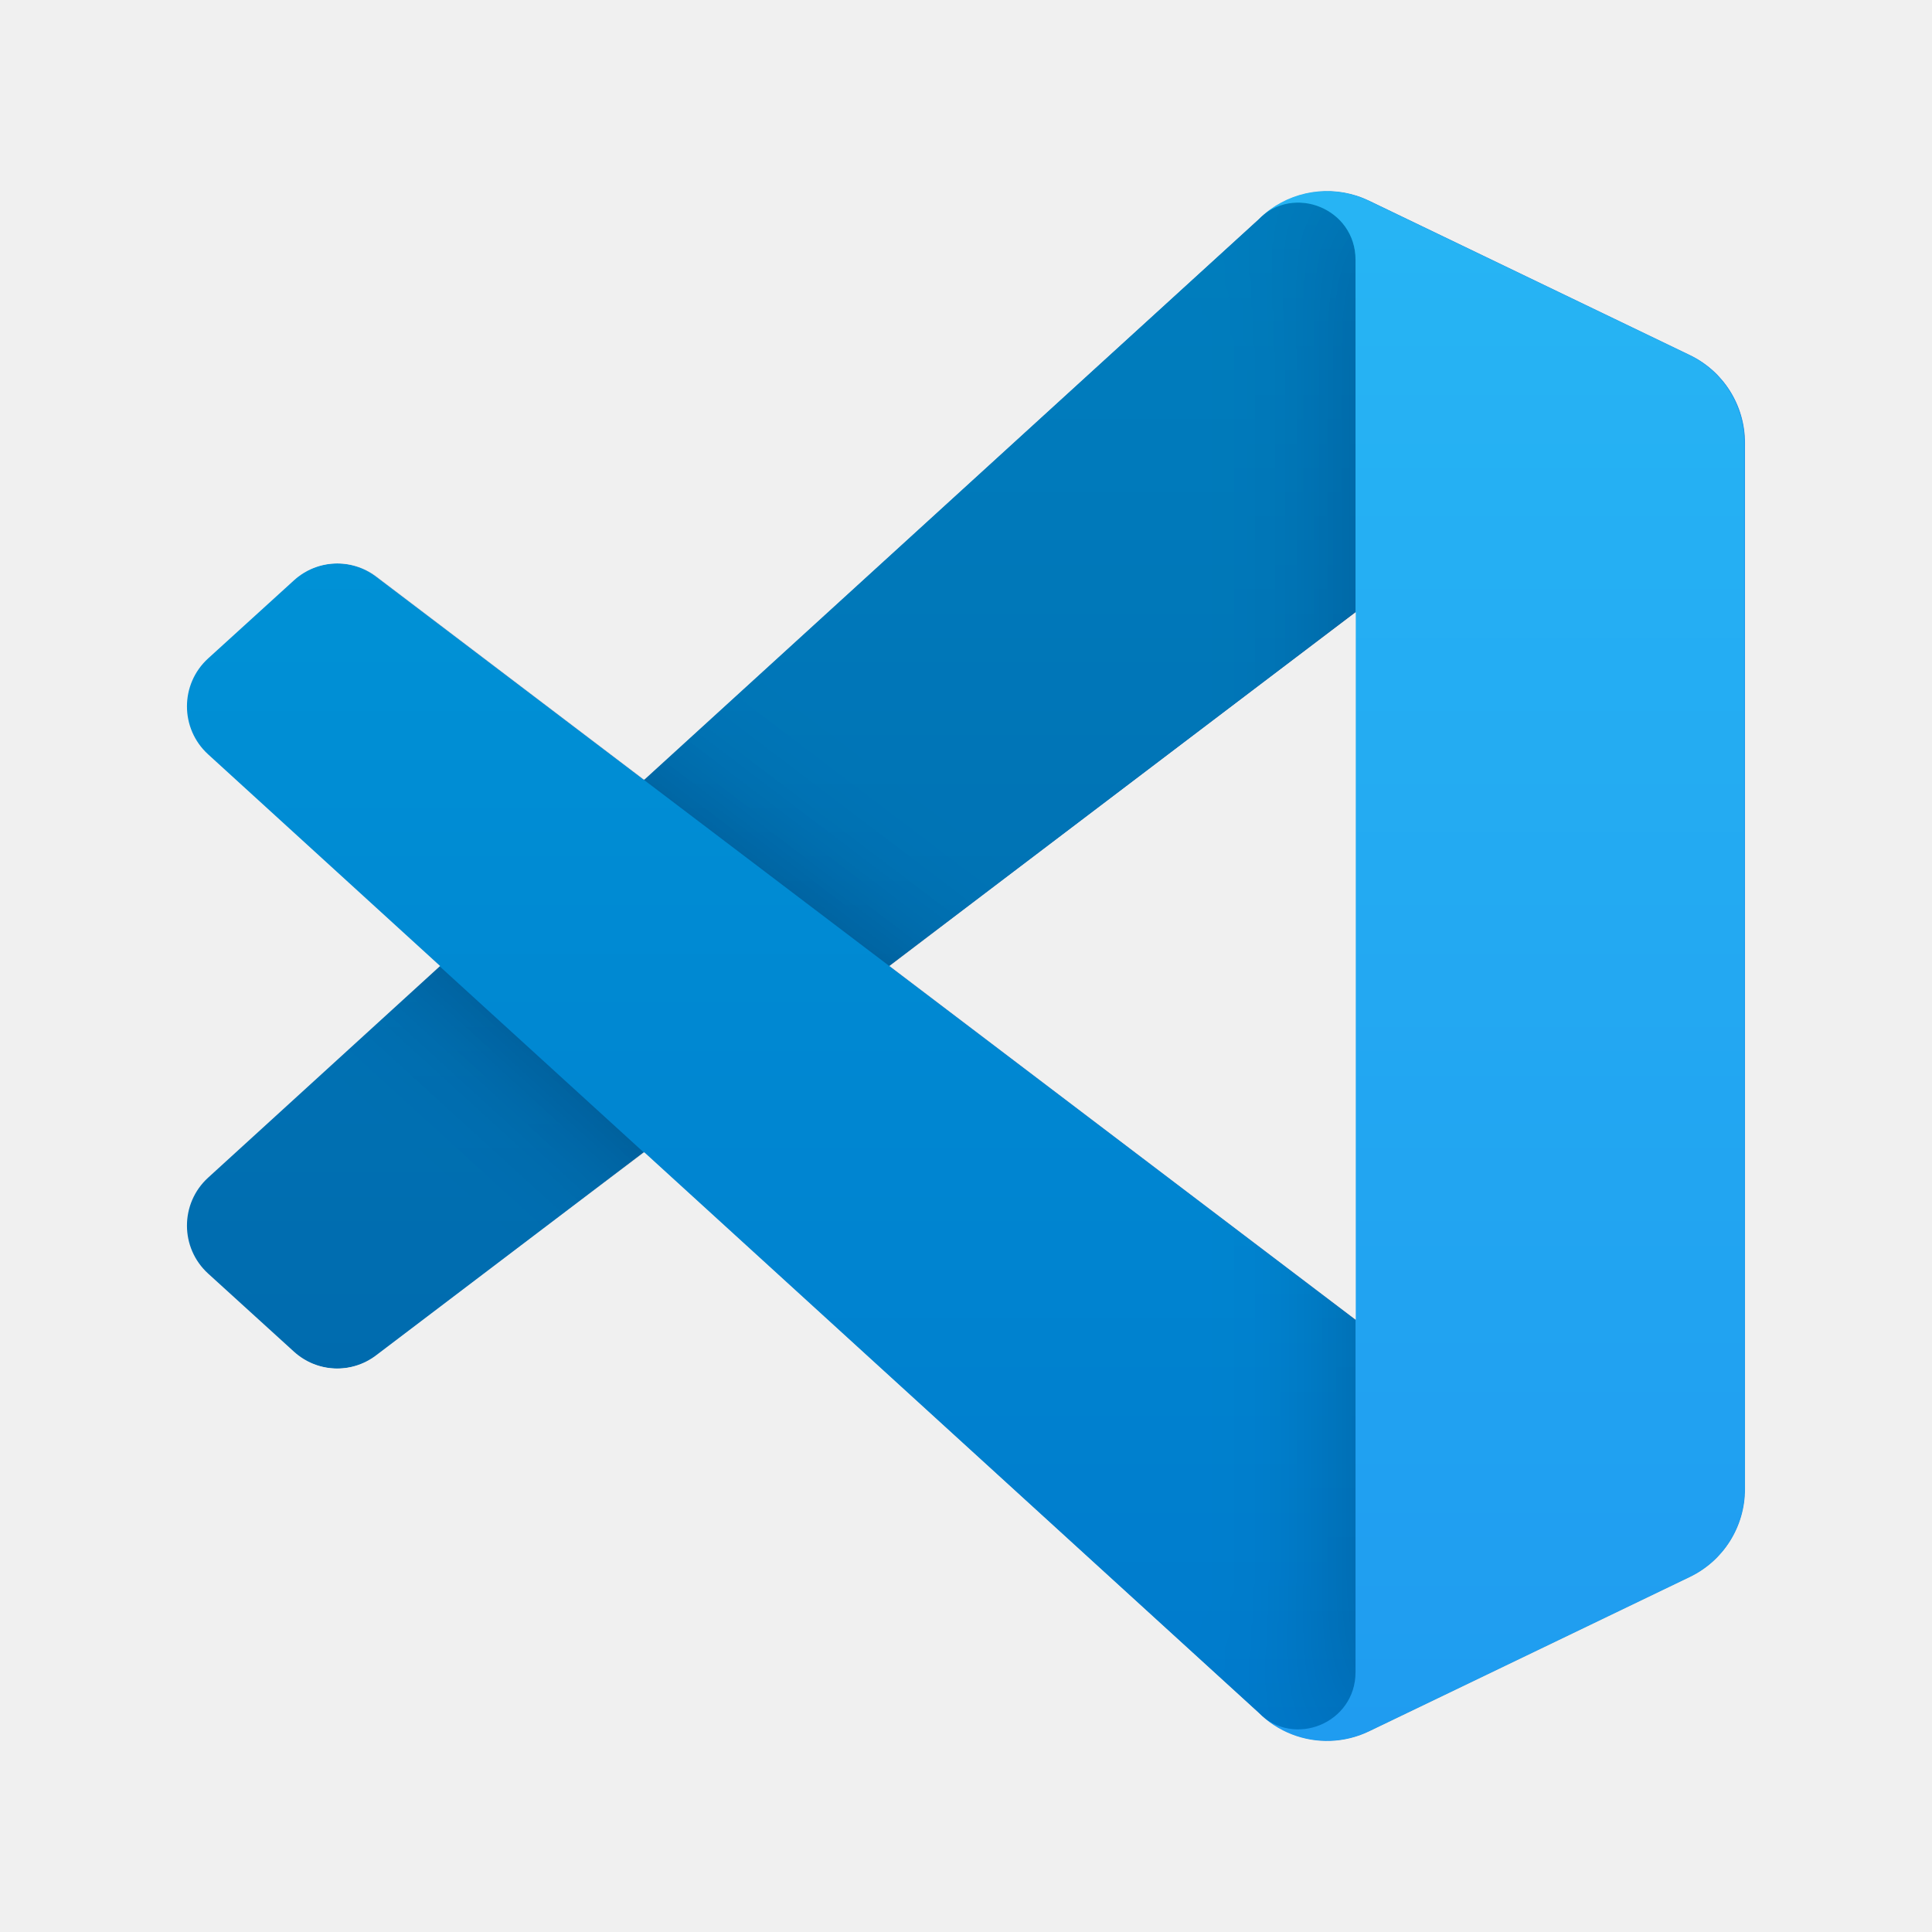
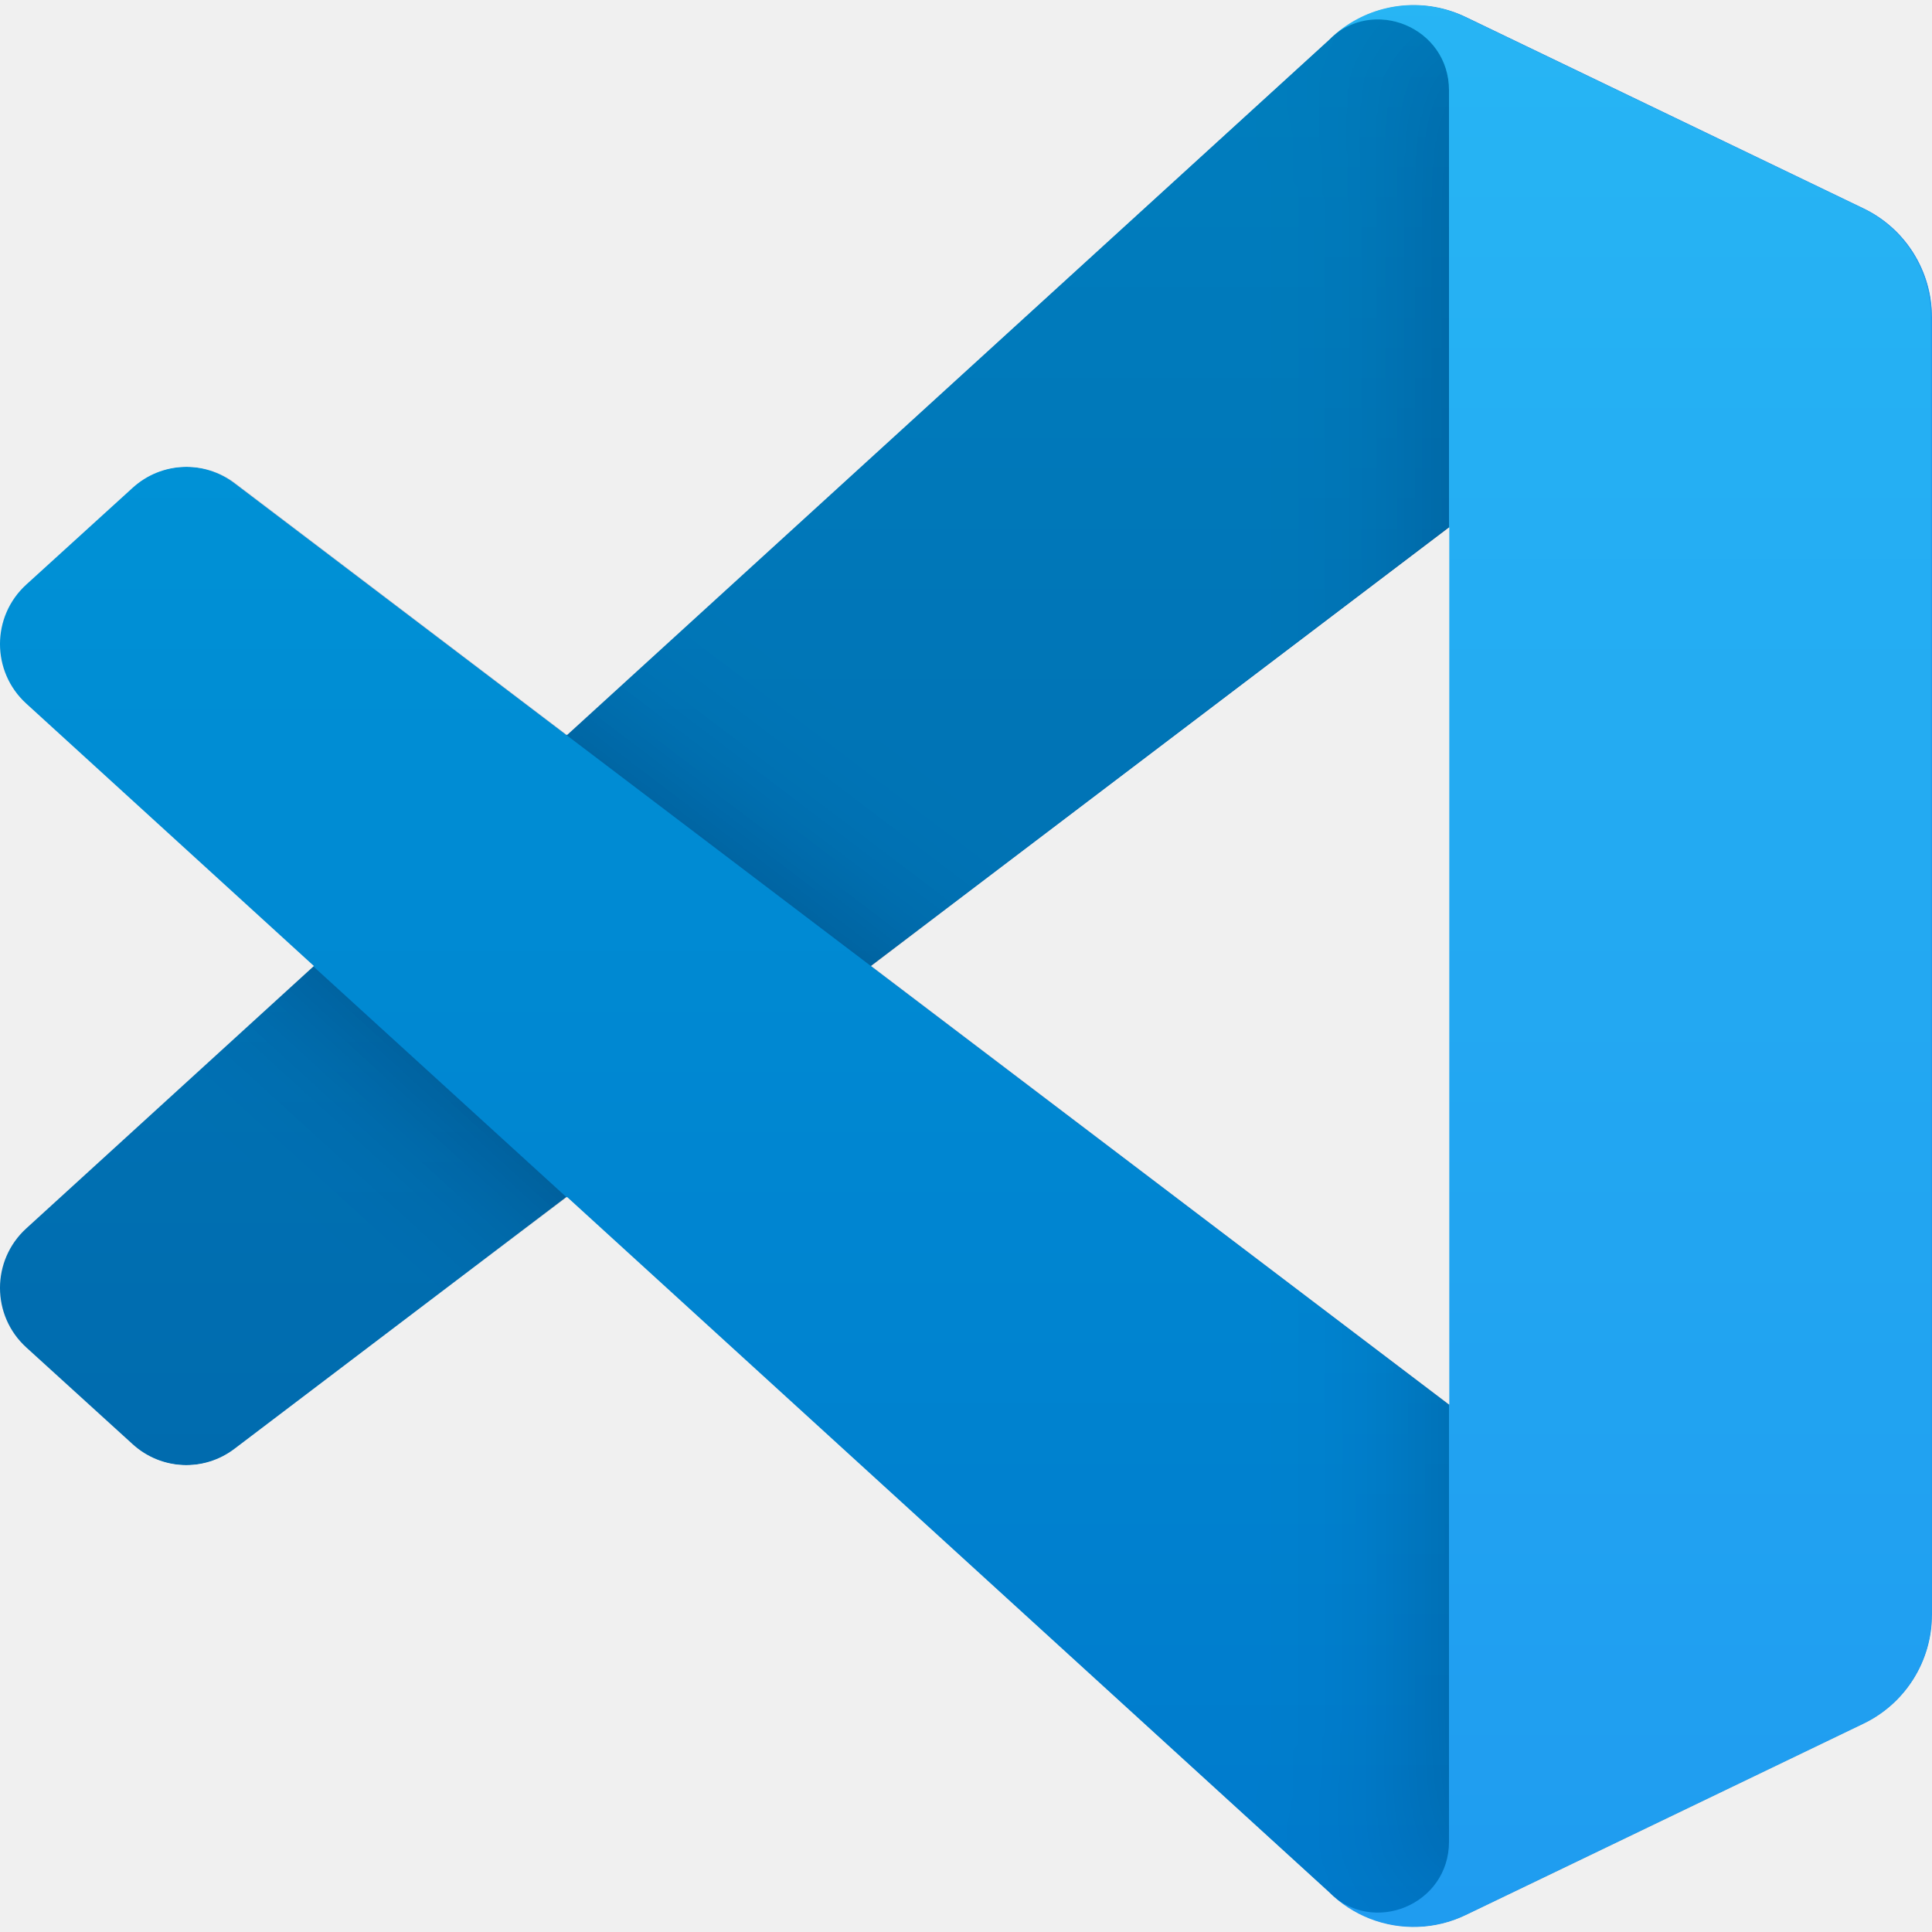
- <svg xmlns="http://www.w3.org/2000/svg" width="100" height="100" viewBox="-12 -12 124 124" fill="none">
+ <svg xmlns="http://www.w3.org/2000/svg" width="100" height="100" viewBox="0 0 100 100" fill="none">
  <mask id="mask0" mask-type="alpha" maskUnits="userSpaceOnUse" x="0" y="0" width="100" height="100">
    <path fill-rule="evenodd" clip-rule="evenodd" d="M70.912 99.317C72.487 99.931 74.283 99.891 75.873 99.126L96.461 89.22C98.624 88.179 100 85.989 100 83.587V16.413C100 14.011 98.624 11.822 96.461 10.781L75.873 0.874C73.786 -0.13 71.345 0.116 69.513 1.447C69.252 1.637 69.003 1.849 68.769 2.083L29.355 38.041L12.187 25.01C10.589 23.797 8.354 23.896 6.869 25.246L1.363 30.255C-0.453 31.906 -0.455 34.763 1.359 36.417L16.247 50L1.359 63.583C-0.455 65.237 -0.453 68.094 1.363 69.745L6.869 74.754C8.354 76.104 10.589 76.204 12.187 74.99L29.355 61.959L68.769 97.917C69.392 98.541 70.125 99.01 70.912 99.317ZM75.015 27.299L45.109 50L75.015 72.701V27.299Z" fill="white" />
  </mask>
  <g mask="url(#mask0)">
    <path d="M96.461 10.796L75.857 0.876C73.472 -0.273 70.622 0.212 68.75 2.083L1.299 63.583C-0.516 65.237 -0.514 68.094 1.303 69.745L6.813 74.754C8.298 76.104 10.535 76.204 12.134 74.99L93.361 13.37C96.086 11.303 100 13.246 100 16.667V16.427C100 14.027 98.625 11.838 96.461 10.796Z" fill="#0065A9" />
    <g filter="url(#filter0_d)">
      <path d="M96.461 89.204L75.857 99.124C73.472 100.273 70.622 99.788 68.75 97.917L1.299 36.417C-0.516 34.763 -0.514 31.906 1.303 30.255L6.813 25.246C8.298 23.896 10.535 23.796 12.134 25.009L93.361 86.63C96.086 88.697 100 86.754 100 83.333V83.573C100 85.974 98.625 88.162 96.461 89.204Z" fill="#007ACC" />
    </g>
    <g filter="url(#filter1_d)">
      <path d="M75.858 99.126C73.472 100.274 70.622 99.788 68.75 97.917C71.056 100.223 75 98.59 75 95.328V4.672C75 1.41 71.056 -0.223 68.75 2.083C70.622 0.211 73.472 -0.274 75.858 0.874L96.459 10.781C98.623 11.822 100 14.011 100 16.413V83.587C100 85.989 98.623 88.179 96.459 89.22L75.858 99.126Z" fill="#1F9CF0" />
    </g>
    <g style="mix-blend-mode:overlay" opacity="0.25">
      <path fill-rule="evenodd" clip-rule="evenodd" d="M70.851 99.317C72.426 99.931 74.222 99.891 75.812 99.126L96.4 89.22C98.563 88.179 99.939 85.989 99.939 83.587V16.413C99.939 14.011 98.564 11.822 96.4 10.781L75.812 0.874C73.725 -0.13 71.284 0.116 69.453 1.447C69.191 1.637 68.942 1.849 68.708 2.083L29.294 38.041L12.126 25.01C10.528 23.796 8.293 23.896 6.809 25.246L1.302 30.255C-0.513 31.906 -0.515 34.763 1.298 36.417L16.186 50L1.298 63.583C-0.515 65.237 -0.513 68.094 1.302 69.745L6.809 74.754C8.293 76.104 10.528 76.204 12.126 74.99L29.294 61.959L68.708 97.917C69.332 98.54 70.064 99.01 70.851 99.317ZM74.954 27.299L45.048 50L74.954 72.701V27.299Z" fill="url(#paint0_linear)" />
    </g>
  </g>
  <defs>
    <filter id="filter0_d" x="-8.394" y="15.829" width="116.727" height="92.246" filterUnits="userSpaceOnUse" color-interpolation-filters="sRGB">
      <feFlood flood-opacity="0" result="BackgroundImageFix" />
      <feColorMatrix in="SourceAlpha" type="matrix" values="0 0 0 0 0 0 0 0 0 0 0 0 0 0 0 0 0 0 127 0" />
      <feOffset />
      <feGaussianBlur stdDeviation="4.167" />
      <feColorMatrix type="matrix" values="0 0 0 0 0 0 0 0 0 0 0 0 0 0 0 0 0 0 0.25 0" />
      <feBlend mode="overlay" in2="BackgroundImageFix" result="effect1_dropShadow" />
      <feBlend mode="normal" in="SourceGraphic" in2="effect1_dropShadow" result="shape" />
    </filter>
    <filter id="filter1_d" x="60.417" y="-8.076" width="47.917" height="116.151" filterUnits="userSpaceOnUse" color-interpolation-filters="sRGB">
      <feFlood flood-opacity="0" result="BackgroundImageFix" />
      <feColorMatrix in="SourceAlpha" type="matrix" values="0 0 0 0 0 0 0 0 0 0 0 0 0 0 0 0 0 0 127 0" />
      <feOffset />
      <feGaussianBlur stdDeviation="4.167" />
      <feColorMatrix type="matrix" values="0 0 0 0 0 0 0 0 0 0 0 0 0 0 0 0 0 0 0.25 0" />
      <feBlend mode="overlay" in2="BackgroundImageFix" result="effect1_dropShadow" />
      <feBlend mode="normal" in="SourceGraphic" in2="effect1_dropShadow" result="shape" />
    </filter>
    <linearGradient id="paint0_linear" x1="49.939" y1="0.258" x2="49.939" y2="99.742" gradientUnits="userSpaceOnUse">
      <stop stop-color="white" />
      <stop offset="1" stop-color="white" stop-opacity="0" />
    </linearGradient>
  </defs>
</svg>
